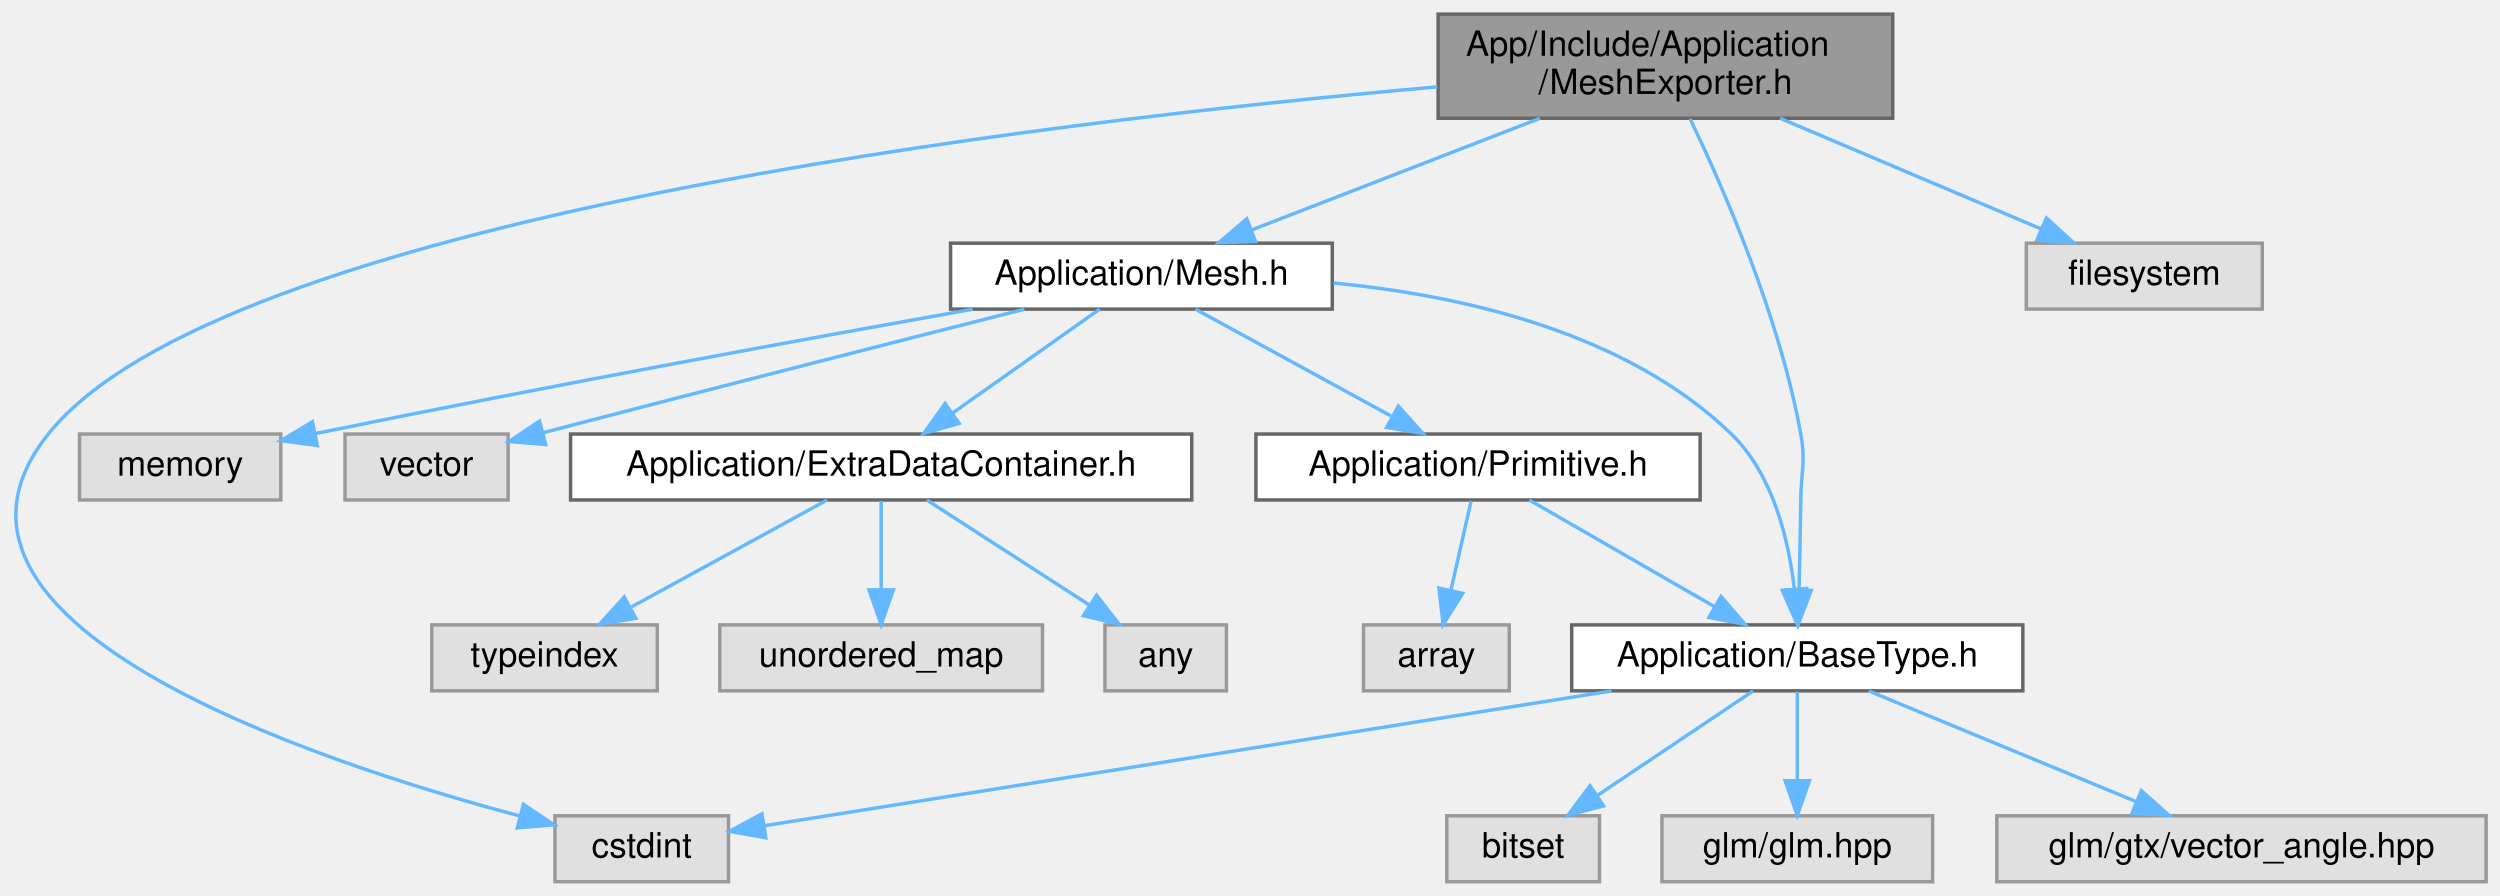
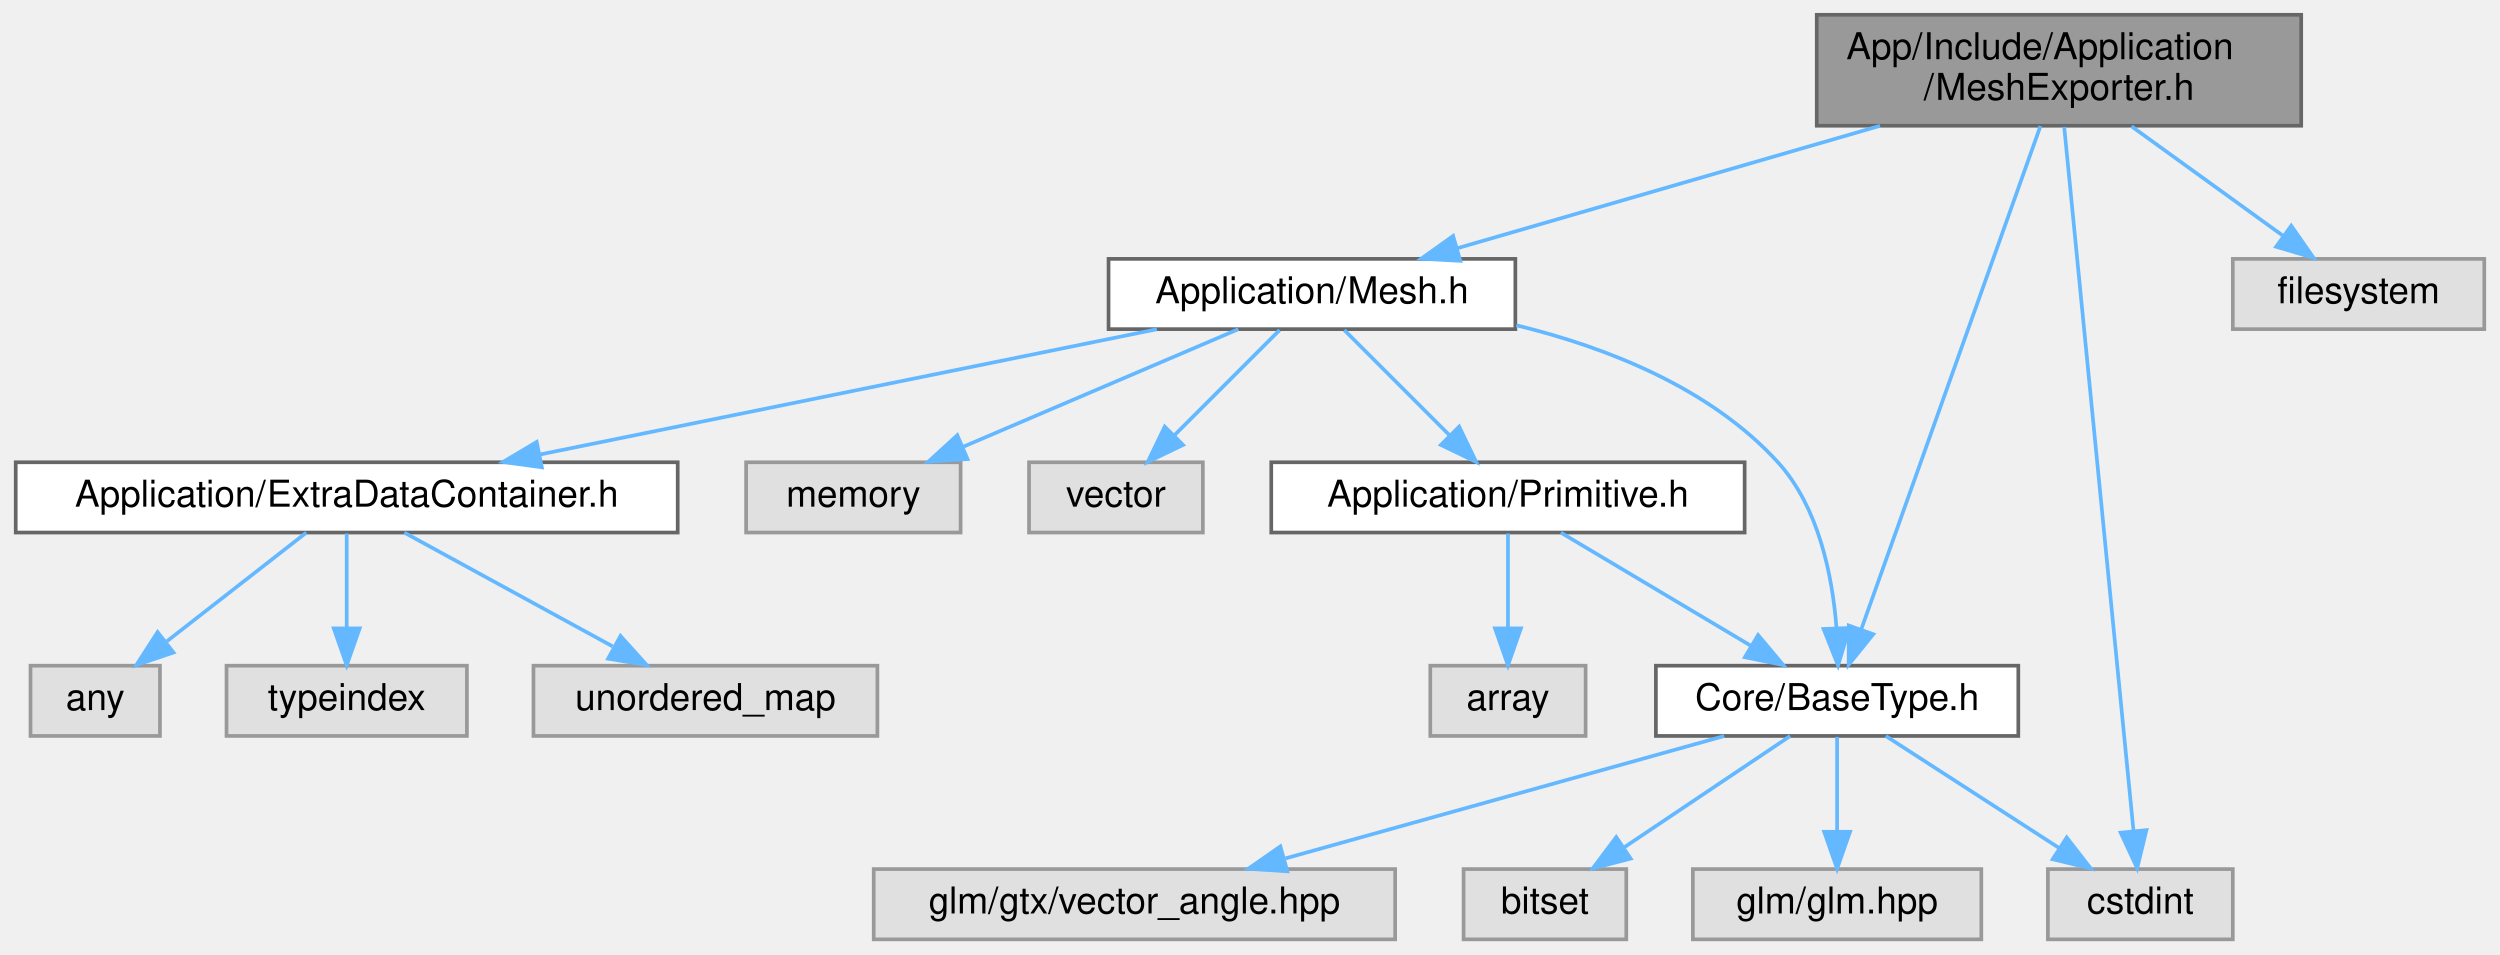
- <svg xmlns="http://www.w3.org/2000/svg" xmlns:xlink="http://www.w3.org/1999/xlink" width="720pt" height="258pt" viewBox="0.00 0.00 720.42 258.00">
+ <svg xmlns="http://www.w3.org/2000/svg" xmlns:xlink="http://www.w3.org/1999/xlink" width="676pt" height="258pt" viewBox="0.00 0.00 675.50 258.00">
  <g id="graph0" class="graph" transform="scale(1 1) rotate(0) translate(4 254)">
    <g id="Node000001" class="node">
      <g id="a_Node000001">
        <a xlink:title=" ">
-           <polygon fill="#999999" stroke="#666666" points="541.42,-250 410.42,-250 410.42,-220 541.42,-220 541.42,-250" />
-           <text text-anchor="start" x="418.42" y="-238" font-family="Helvetica,sans-Serif" font-size="10.00">App/Include/Application</text>
-           <text text-anchor="middle" x="475.92" y="-227" font-family="Helvetica,sans-Serif" font-size="10.00">/MeshExporter.h</text>
+           <polygon fill="#999999" stroke="#666666" points="618,-250 487,-250 487,-220 618,-220 618,-250" />
+           <text text-anchor="start" x="495" y="-238" font-family="Helvetica,sans-Serif" font-size="10.00">App/Include/Application</text>
+           <text text-anchor="middle" x="552.5" y="-227" font-family="Helvetica,sans-Serif" font-size="10.00">/MeshExporter.h</text>
        </a>
      </g>
    </g>
    <g id="Node000002" class="node">
      <g id="a_Node000002">
-         <a xlink:href="BaseType_8h.html" target="_top" xlink:title=" ">
-           <polygon fill="white" stroke="#666666" points="578.92,-74 448.92,-74 448.92,-55 578.92,-55 578.92,-74" />
-           <text text-anchor="middle" x="513.92" y="-62" font-family="Helvetica,sans-Serif" font-size="10.00">Application/BaseType.h</text>
+         <a xlink:href="Mesh_8h.html" target="_top" xlink:title=" ">
+           <polygon fill="white" stroke="#666666" points="405.5,-184 295.5,-184 295.5,-165 405.5,-165 405.5,-184" />
+           <text text-anchor="middle" x="350.5" y="-172" font-family="Helvetica,sans-Serif" font-size="10.00">Application/Mesh.h</text>
        </a>
      </g>
    </g>
    <g id="edge1_Node000001_Node000002" class="edge">
      <g id="a_edge1_Node000001_Node000002">
        <a xlink:title=" ">
-           <path fill="none" stroke="#63b8ff" d="M483.03,-219.85C492.52,-200.1 508.83,-162.88 514.92,-129 516.41,-120.69 515.01,-118.44 514.92,-110 514.82,-101.49 514.62,-92.07 514.43,-84.09" />
-           <polygon fill="#63b8ff" stroke="#63b8ff" points="517.92,-83.94 514.16,-74.03 510.93,-84.12 517.92,-83.94" />
+           <path fill="none" stroke="#63b8ff" d="M504.12,-219.99C469.1,-209.85 422.39,-196.32 389.7,-186.85" />
+           <polygon fill="#63b8ff" stroke="#63b8ff" points="390.61,-183.47 380.04,-184.05 388.67,-190.2 390.61,-183.47" />
+         </a>
+       </g>
+     </g>
+     <g id="Node000008" class="node">
+       <g id="a_Node000008">
+         <a xlink:href="BaseType_8h.html" target="_top" xlink:title=" ">
+           <polygon fill="white" stroke="#666666" points="541.5,-74 443.5,-74 443.5,-55 541.5,-55 541.5,-74" />
+           <text text-anchor="middle" x="492.5" y="-62" font-family="Helvetica,sans-Serif" font-size="10.00">Core/BaseType.h</text>
+         </a>
+       </g>
+     </g>
+     <g id="edge16_Node000001_Node000008" class="edge">
+       <g id="a_edge16_Node000001_Node000008">
+         <a xlink:title=" ">
+           <path fill="none" stroke="#63b8ff" d="M547.49,-219.92C536.66,-189.52 511.1,-117.73 499.03,-83.83" />
+           <polygon fill="#63b8ff" stroke="#63b8ff" points="502.27,-82.5 495.62,-74.25 495.67,-84.85 502.27,-82.5" />
+         </a>
+       </g>
+     </g>
+     <g id="Node000012" class="node">
+       <g id="a_Node000012">
+         <a xlink:title=" ">
+           <polygon fill="#e0e0e0" stroke="#999999" points="599.5,-19 549.5,-19 549.5,0 599.5,0 599.5,-19" />
+           <text text-anchor="middle" x="574.5" y="-7" font-family="Helvetica,sans-Serif" font-size="10.00">cstdint</text>
+         </a>
+       </g>
+     </g>
+     <g id="edge17_Node000001_Node000012" class="edge">
+       <g id="a_edge17_Node000001_Node000012">
+         <a xlink:title=" ">
+           <path fill="none" stroke="#63b8ff" d="M553.91,-219.68C557.74,-180.76 568.34,-73.07 572.65,-29.33" />
+           <polygon fill="#63b8ff" stroke="#63b8ff" points="576.14,-29.53 573.64,-19.23 569.18,-28.84 576.14,-29.53" />
+         </a>
+       </g>
+     </g>
+     <g id="Node000016" class="node">
+       <g id="a_Node000016">
+         <a xlink:title=" ">
+           <polygon fill="#e0e0e0" stroke="#999999" points="667.5,-184 599.5,-184 599.5,-165 667.5,-165 667.5,-184" />
+           <text text-anchor="middle" x="633.5" y="-172" font-family="Helvetica,sans-Serif" font-size="10.00">filesystem</text>
+         </a>
+       </g>
+     </g>
+     <g id="edge18_Node000001_Node000016" class="edge">
+       <g id="a_edge18_Node000001_Node000016">
+         <a xlink:title=" ">
+           <path fill="none" stroke="#63b8ff" d="M572.11,-219.84C584.47,-210.91 600.4,-199.41 612.93,-190.35" />
+           <polygon fill="#63b8ff" stroke="#63b8ff" points="615.3,-192.96 621.36,-184.27 611.21,-187.28 615.3,-192.96" />
+         </a>
+       </g>
+     </g>
+     <g id="Node000003" class="node">
+       <g id="a_Node000003">
+         <a xlink:href="ExtraDataContainer_8h.html" target="_top" xlink:title=" ">
+           <polygon fill="white" stroke="#666666" points="179,-129 0,-129 0,-110 179,-110 179,-129" />
+           <text text-anchor="middle" x="89.5" y="-117" font-family="Helvetica,sans-Serif" font-size="10.00">Application/ExtraDataContainer.h</text>
+         </a>
+       </g>
+     </g>
+     <g id="edge2_Node000002_Node000003" class="edge">
+       <g id="a_edge2_Node000002_Node000003">
+         <a xlink:title=" ">
+           <path fill="none" stroke="#63b8ff" d="M308.57,-164.98C263.23,-155.78 190.89,-141.09 141.85,-131.13" />
+           <polygon fill="#63b8ff" stroke="#63b8ff" points="142.26,-127.64 131.76,-129.08 140.87,-134.5 142.26,-127.64" />
+         </a>
+       </g>
+     </g>
+     <g id="Node000007" class="node">
+       <g id="a_Node000007">
+         <a xlink:href="Primitive_8h.html" target="_top" xlink:title=" ">
+           <polygon fill="white" stroke="#666666" points="467.5,-129 339.5,-129 339.5,-110 467.5,-110 467.5,-129" />
+           <text text-anchor="middle" x="403.5" y="-117" font-family="Helvetica,sans-Serif" font-size="10.00">Application/Primitive.h</text>
+         </a>
+       </g>
+     </g>
+     <g id="edge6_Node000002_Node000007" class="edge">
+       <g id="a_edge6_Node000002_Node000007">
+         <a xlink:title=" ">
+           <path fill="none" stroke="#63b8ff" d="M359.25,-164.75C366.97,-157.03 378.4,-145.6 387.72,-136.28" />
+           <polygon fill="#63b8ff" stroke="#63b8ff" points="390.31,-138.64 394.91,-129.09 385.36,-133.69 390.31,-138.64" />
+         </a>
+       </g>
+     </g>
+     <g id="edge13_Node000002_Node000008" class="edge">
+       <g id="a_edge13_Node000002_Node000008">
+         <a xlink:title=" ">
+           <path fill="none" stroke="#63b8ff" d="M405.75,-166.05C430.56,-159.99 458.29,-148.98 476.5,-129 487.51,-116.92 491.2,-98.39 492.32,-84.45" />
+           <polygon fill="#63b8ff" stroke="#63b8ff" points="495.83,-84.21 492.76,-74.07 488.84,-83.92 495.83,-84.21" />
+         </a>
+       </g>
+     </g>
+     <g id="Node000014" class="node">
+       <g id="a_Node000014">
+         <a xlink:title=" ">
+           <polygon fill="#e0e0e0" stroke="#999999" points="255.5,-129 197.5,-129 197.5,-110 255.5,-110 255.5,-129" />
+           <text text-anchor="middle" x="226.5" y="-117" font-family="Helvetica,sans-Serif" font-size="10.00">memory</text>
+         </a>
+       </g>
+     </g>
+     <g id="edge14_Node000002_Node000014" class="edge">
+       <g id="a_edge14_Node000002_Node000014">
+         <a xlink:title=" ">
+           <path fill="none" stroke="#63b8ff" d="M330.58,-164.98C310.45,-156.38 279.12,-142.99 256.09,-133.15" />
+           <polygon fill="#63b8ff" stroke="#63b8ff" points="257.36,-129.88 246.79,-129.17 254.6,-136.32 257.36,-129.88" />
+         </a>
+       </g>
+     </g>
+     <g id="Node000015" class="node">
+       <g id="a_Node000015">
+         <a xlink:title=" ">
+           <polygon fill="#e0e0e0" stroke="#999999" points="321,-129 274,-129 274,-110 321,-110 321,-129" />
+           <text text-anchor="middle" x="297.5" y="-117" font-family="Helvetica,sans-Serif" font-size="10.00">vector</text>
+         </a>
+       </g>
+     </g>
+     <g id="edge15_Node000002_Node000015" class="edge">
+       <g id="a_edge15_Node000002_Node000015">
+         <a xlink:title=" ">
+           <path fill="none" stroke="#63b8ff" d="M341.75,-164.75C334.03,-157.03 322.6,-145.6 313.28,-136.28" />
+           <polygon fill="#63b8ff" stroke="#63b8ff" points="315.64,-133.69 306.09,-129.09 310.69,-138.64 315.64,-133.69" />
+         </a>
+       </g>
+     </g>
+     <g id="Node000004" class="node">
+       <g id="a_Node000004">
+         <a xlink:title=" ">
+           <polygon fill="#e0e0e0" stroke="#999999" points="39,-74 4,-74 4,-55 39,-55 39,-74" />
+           <text text-anchor="middle" x="21.5" y="-62" font-family="Helvetica,sans-Serif" font-size="10.00">any</text>
+         </a>
+       </g>
+     </g>
+     <g id="edge3_Node000003_Node000004" class="edge">
+       <g id="a_edge3_Node000003_Node000004">
+         <a xlink:title=" ">
+           <path fill="none" stroke="#63b8ff" d="M78.57,-109.98C68.42,-102.07 53.08,-90.11 40.85,-80.58" />
+           <polygon fill="#63b8ff" stroke="#63b8ff" points="42.66,-77.56 32.62,-74.17 38.36,-83.08 42.66,-77.56" />
+         </a>
+       </g>
+     </g>
+     <g id="Node000005" class="node">
+       <g id="a_Node000005">
+         <a xlink:title=" ">
+           <polygon fill="#e0e0e0" stroke="#999999" points="122,-74 57,-74 57,-55 122,-55 122,-74" />
+           <text text-anchor="middle" x="89.5" y="-62" font-family="Helvetica,sans-Serif" font-size="10.00">typeindex</text>
+         </a>
+       </g>
+     </g>
+     <g id="edge4_Node000003_Node000005" class="edge">
+       <g id="a_edge4_Node000003_Node000005">
+         <a xlink:title=" ">
+           <path fill="none" stroke="#63b8ff" d="M89.5,-109.75C89.5,-102.8 89.5,-92.85 89.5,-84.13" />
+           <polygon fill="#63b8ff" stroke="#63b8ff" points="93,-84.09 89.5,-74.09 86,-84.09 93,-84.09" />
        </a>
      </g>
    </g>
    <g id="Node000006" class="node">
      <g id="a_Node000006">
        <a xlink:title=" ">
-           <polygon fill="#e0e0e0" stroke="#999999" points="205.92,-19 155.92,-19 155.92,0 205.92,0 205.92,-19" />
-           <text text-anchor="middle" x="180.92" y="-7" font-family="Helvetica,sans-Serif" font-size="10.00">cstdint</text>
-         </a>
-       </g>
-     </g>
-     <g id="edge17_Node000001_Node000006" class="edge">
-       <g id="a_edge17_Node000001_Node000006">
-         <a xlink:title=" ">
-           <path fill="none" stroke="#63b8ff" d="M410.16,-229.05C293.82,-218.78 59.32,-190.77 9.92,-129 -33.36,-74.89 84.23,-35.34 145.9,-18.91" />
-           <polygon fill="#63b8ff" stroke="#63b8ff" points="146.85,-22.28 155.65,-16.38 145.09,-15.5 146.85,-22.28" />
-         </a>
-       </g>
-     </g>
-     <g id="Node000007" class="node">
-       <g id="a_Node000007">
-         <a xlink:href="Mesh_8h.html" target="_top" xlink:title=" ">
-           <polygon fill="white" stroke="#666666" points="379.92,-184 269.92,-184 269.92,-165 379.92,-165 379.92,-184" />
-           <text text-anchor="middle" x="324.92" y="-172" font-family="Helvetica,sans-Serif" font-size="10.00">Application/Mesh.h</text>
-         </a>
-       </g>
-     </g>
-     <g id="edge6_Node000001_Node000007" class="edge">
-       <g id="a_edge6_Node000001_Node000007">
-         <a xlink:title=" ">
-           <path fill="none" stroke="#63b8ff" d="M439.75,-219.99C414.44,-210.18 380.96,-197.21 356.68,-187.81" />
-           <polygon fill="#63b8ff" stroke="#63b8ff" points="357.81,-184.49 347.22,-184.14 355.28,-191.02 357.81,-184.49" />
-         </a>
-       </g>
-     </g>
-     <g id="Node000016" class="node">
-       <g id="a_Node000016">
-         <a xlink:title=" ">
-           <polygon fill="#e0e0e0" stroke="#999999" points="647.92,-184 579.92,-184 579.92,-165 647.92,-165 647.92,-184" />
-           <text text-anchor="middle" x="613.92" y="-172" font-family="Helvetica,sans-Serif" font-size="10.00">filesystem</text>
-         </a>
-       </g>
-     </g>
-     <g id="edge18_Node000001_Node000016" class="edge">
-       <g id="a_edge18_Node000001_Node000016">
-         <a xlink:title=" ">
-           <path fill="none" stroke="#63b8ff" d="M508.97,-219.99C531.89,-210.27 562.16,-197.44 584.29,-188.06" />
-           <polygon fill="#63b8ff" stroke="#63b8ff" points="585.7,-191.26 593.54,-184.14 582.96,-184.82 585.7,-191.26" />
-         </a>
-       </g>
-     </g>
-     <g id="Node000003" class="node">
-       <g id="a_Node000003">
-         <a xlink:title=" ">
-           <polygon fill="#e0e0e0" stroke="#999999" points="552.92,-19 474.92,-19 474.92,0 552.92,0 552.92,-19" />
-           <text text-anchor="middle" x="513.92" y="-7" font-family="Helvetica,sans-Serif" font-size="10.00">glm/glm.hpp</text>
-         </a>
-       </g>
-     </g>
-     <g id="edge2_Node000002_Node000003" class="edge">
-       <g id="a_edge2_Node000002_Node000003">
-         <a xlink:title=" ">
-           <path fill="none" stroke="#63b8ff" d="M513.92,-54.75C513.92,-47.8 513.92,-37.85 513.92,-29.13" />
-           <polygon fill="#63b8ff" stroke="#63b8ff" points="517.42,-29.09 513.92,-19.09 510.42,-29.09 517.42,-29.09" />
-         </a>
-       </g>
-     </g>
-     <g id="Node000004" class="node">
-       <g id="a_Node000004">
-         <a xlink:title=" ">
-           <polygon fill="#e0e0e0" stroke="#999999" points="712.42,-19 571.42,-19 571.42,0 712.42,0 712.42,-19" />
-           <text text-anchor="middle" x="641.92" y="-7" font-family="Helvetica,sans-Serif" font-size="10.00">glm/gtx/vector_angle.hpp</text>
-         </a>
-       </g>
-     </g>
-     <g id="edge3_Node000002_Node000004" class="edge">
-       <g id="a_edge3_Node000002_Node000004">
-         <a xlink:title=" ">
-           <path fill="none" stroke="#63b8ff" d="M534.48,-54.98C555.35,-46.34 587.89,-32.87 611.69,-23.02" />
-           <polygon fill="#63b8ff" stroke="#63b8ff" points="613.08,-26.23 620.98,-19.17 610.4,-19.76 613.08,-26.23" />
-         </a>
-       </g>
-     </g>
-     <g id="Node000005" class="node">
-       <g id="a_Node000005">
-         <a xlink:title=" ">
-           <polygon fill="#e0e0e0" stroke="#999999" points="456.92,-19 412.92,-19 412.92,0 456.92,0 456.92,-19" />
-           <text text-anchor="middle" x="434.92" y="-7" font-family="Helvetica,sans-Serif" font-size="10.00">bitset</text>
-         </a>
-       </g>
-     </g>
-     <g id="edge4_Node000002_Node000005" class="edge">
-       <g id="a_edge4_Node000002_Node000005">
-         <a xlink:title=" ">
-           <path fill="none" stroke="#63b8ff" d="M501.22,-54.98C489.09,-46.84 470.56,-34.41 456.17,-24.76" />
-           <polygon fill="#63b8ff" stroke="#63b8ff" points="458.09,-21.84 447.84,-19.17 454.19,-27.65 458.09,-21.84" />
-         </a>
-       </g>
-     </g>
-     <g id="edge5_Node000002_Node000006" class="edge">
-       <g id="a_edge5_Node000002_Node000006">
-         <a xlink:title=" ">
-           <path fill="none" stroke="#63b8ff" d="M460.41,-54.98C391.88,-44.08 274.97,-25.47 216.46,-16.16" />
-           <polygon fill="#63b8ff" stroke="#63b8ff" points="216.67,-12.65 206.24,-14.53 215.57,-19.56 216.67,-12.65" />
-         </a>
-       </g>
-     </g>
-     <g id="edge7_Node000007_Node000002" class="edge">
-       <g id="a_edge7_Node000007_Node000002">
-         <a xlink:title=" ">
-           <path fill="none" stroke="#63b8ff" d="M380.27,-172.53C417.26,-168.97 464.52,-158.36 494.92,-129 506.93,-117.39 511.43,-98.53 513.07,-84.37" />
-           <polygon fill="#63b8ff" stroke="#63b8ff" points="516.57,-84.5 513.87,-74.25 509.6,-83.95 516.57,-84.5" />
-         </a>
-       </g>
-     </g>
-     <g id="Node000008" class="node">
-       <g id="a_Node000008">
-         <a xlink:href="ExtraDataContainer_8h.html" target="_top" xlink:title=" ">
-           <polygon fill="white" stroke="#666666" points="339.42,-129 160.42,-129 160.42,-110 339.42,-110 339.42,-129" />
-           <text text-anchor="middle" x="249.92" y="-117" font-family="Helvetica,sans-Serif" font-size="10.00">Application/ExtraDataContainer.h</text>
-         </a>
-       </g>
-     </g>
-     <g id="edge8_Node000007_Node000008" class="edge">
-       <g id="a_edge8_Node000007_Node000008">
-         <a xlink:title=" ">
-           <path fill="none" stroke="#63b8ff" d="M312.87,-164.98C301.45,-156.92 284.09,-144.65 270.48,-135.03" />
-           <polygon fill="#63b8ff" stroke="#63b8ff" points="272.37,-132.08 262.19,-129.17 268.33,-137.8 272.37,-132.08" />
-         </a>
-       </g>
-     </g>
-     <g id="Node000012" class="node">
-       <g id="a_Node000012">
-         <a xlink:href="Primitive_8h.html" target="_top" xlink:title=" ">
-           <polygon fill="white" stroke="#666666" points="485.92,-129 357.92,-129 357.92,-110 485.92,-110 485.92,-129" />
-           <text text-anchor="middle" x="421.92" y="-117" font-family="Helvetica,sans-Serif" font-size="10.00">Application/Primitive.h</text>
-         </a>
-       </g>
-     </g>
-     <g id="edge12_Node000007_Node000012" class="edge">
-       <g id="a_edge12_Node000007_Node000012">
-         <a xlink:title=" ">
-           <path fill="none" stroke="#63b8ff" d="M340.5,-164.98C355.68,-156.69 379.01,-143.94 396.81,-134.22" />
-           <polygon fill="#63b8ff" stroke="#63b8ff" points="398.95,-137.04 406.05,-129.17 395.59,-130.89 398.95,-137.04" />
-         </a>
-       </g>
-     </g>
-     <g id="Node000014" class="node">
-       <g id="a_Node000014">
-         <a xlink:title=" ">
-           <polygon fill="#e0e0e0" stroke="#999999" points="76.92,-129 18.92,-129 18.92,-110 76.92,-110 76.92,-129" />
-           <text text-anchor="middle" x="47.92" y="-117" font-family="Helvetica,sans-Serif" font-size="10.00">memory</text>
-         </a>
-       </g>
-     </g>
-     <g id="edge15_Node000007_Node000014" class="edge">
-       <g id="a_edge15_Node000007_Node000014">
-         <a xlink:title=" ">
-           <path fill="none" stroke="#63b8ff" d="M276.3,-164.98C230.11,-156.76 158.46,-143.71 87.02,-129.17" />
-           <polygon fill="#63b8ff" stroke="#63b8ff" points="87.44,-125.68 76.94,-127.1 86.03,-132.54 87.44,-125.68" />
-         </a>
-       </g>
-     </g>
-     <g id="Node000015" class="node">
-       <g id="a_Node000015">
-         <a xlink:title=" ">
-           <polygon fill="#e0e0e0" stroke="#999999" points="142.42,-129 95.42,-129 95.42,-110 142.42,-110 142.42,-129" />
-           <text text-anchor="middle" x="118.92" y="-117" font-family="Helvetica,sans-Serif" font-size="10.00">vector</text>
-         </a>
-       </g>
-     </g>
-     <g id="edge16_Node000007_Node000015" class="edge">
-       <g id="a_edge16_Node000007_Node000015">
-         <a xlink:title=" ">
-           <path fill="none" stroke="#63b8ff" d="M291.21,-164.98C258.2,-156.61 206.19,-143.37 152.68,-129.44" />
-           <polygon fill="#63b8ff" stroke="#63b8ff" points="153.23,-125.97 142.68,-126.84 151.47,-132.75 153.23,-125.97" />
+           <polygon fill="#e0e0e0" stroke="#999999" points="233,-74 140,-74 140,-55 233,-55 233,-74" />
+           <text text-anchor="middle" x="186.5" y="-62" font-family="Helvetica,sans-Serif" font-size="10.00">unordered_map</text>
+         </a>
+       </g>
+     </g>
+     <g id="edge5_Node000003_Node000006" class="edge">
+       <g id="a_edge5_Node000003_Node000006">
+         <a xlink:title=" ">
+           <path fill="none" stroke="#63b8ff" d="M105.08,-109.98C120.27,-101.69 143.6,-88.94 161.4,-79.22" />
+           <polygon fill="#63b8ff" stroke="#63b8ff" points="163.53,-82.04 170.63,-74.17 160.18,-75.89 163.53,-82.04" />
+         </a>
+       </g>
+     </g>
+     <g id="edge7_Node000007_Node000008" class="edge">
+       <g id="a_edge7_Node000007_Node000008">
+         <a xlink:title=" ">
+           <path fill="none" stroke="#63b8ff" d="M417.8,-109.98C431.6,-101.77 452.74,-89.18 469.01,-79.49" />
+           <polygon fill="#63b8ff" stroke="#63b8ff" points="471.14,-82.29 477.94,-74.17 467.56,-76.28 471.14,-82.29" />
+         </a>
+       </g>
+     </g>
+     <g id="Node000013" class="node">
+       <g id="a_Node000013">
+         <a xlink:title=" ">
+           <polygon fill="#e0e0e0" stroke="#999999" points="424.5,-74 382.5,-74 382.5,-55 424.5,-55 424.5,-74" />
+           <text text-anchor="middle" x="403.5" y="-62" font-family="Helvetica,sans-Serif" font-size="10.00">array</text>
+         </a>
+       </g>
+     </g>
+     <g id="edge12_Node000007_Node000013" class="edge">
+       <g id="a_edge12_Node000007_Node000013">
+         <a xlink:title=" ">
+           <path fill="none" stroke="#63b8ff" d="M403.5,-109.75C403.5,-102.8 403.5,-92.85 403.5,-84.13" />
+           <polygon fill="#63b8ff" stroke="#63b8ff" points="407,-84.09 403.5,-74.09 400,-84.09 407,-84.09" />
        </a>
      </g>
    </g>
    <g id="Node000009" class="node">
      <g id="a_Node000009">
        <a xlink:title=" ">
-           <polygon fill="#e0e0e0" stroke="#999999" points="349.42,-74 314.42,-74 314.42,-55 349.42,-55 349.42,-74" />
-           <text text-anchor="middle" x="331.92" y="-62" font-family="Helvetica,sans-Serif" font-size="10.00">any</text>
-         </a>
-       </g>
-     </g>
-     <g id="edge9_Node000008_Node000009" class="edge">
-       <g id="a_edge9_Node000008_Node000009">
-         <a xlink:title=" ">
-           <path fill="none" stroke="#63b8ff" d="M263.09,-109.98C275.69,-101.84 294.92,-89.41 309.86,-79.76" />
-           <polygon fill="#63b8ff" stroke="#63b8ff" points="312,-82.54 318.5,-74.17 308.2,-76.66 312,-82.54" />
+           <polygon fill="#e0e0e0" stroke="#999999" points="531.5,-19 453.5,-19 453.5,0 531.5,0 531.5,-19" />
+           <text text-anchor="middle" x="492.5" y="-7" font-family="Helvetica,sans-Serif" font-size="10.00">glm/glm.hpp</text>
+         </a>
+       </g>
+     </g>
+     <g id="edge8_Node000008_Node000009" class="edge">
+       <g id="a_edge8_Node000008_Node000009">
+         <a xlink:title=" ">
+           <path fill="none" stroke="#63b8ff" d="M492.5,-54.75C492.5,-47.8 492.5,-37.85 492.5,-29.13" />
+           <polygon fill="#63b8ff" stroke="#63b8ff" points="496,-29.09 492.5,-19.09 489,-29.09 496,-29.09" />
        </a>
      </g>
    </g>
    <g id="Node000010" class="node">
      <g id="a_Node000010">
        <a xlink:title=" ">
-           <polygon fill="#e0e0e0" stroke="#999999" points="185.42,-74 120.42,-74 120.42,-55 185.42,-55 185.42,-74" />
-           <text text-anchor="middle" x="152.92" y="-62" font-family="Helvetica,sans-Serif" font-size="10.00">typeindex</text>
-         </a>
-       </g>
-     </g>
-     <g id="edge10_Node000008_Node000010" class="edge">
-       <g id="a_edge10_Node000008_Node000010">
-         <a xlink:title=" ">
-           <path fill="none" stroke="#63b8ff" d="M234.33,-109.98C219.15,-101.69 195.82,-88.94 178.02,-79.22" />
-           <polygon fill="#63b8ff" stroke="#63b8ff" points="179.24,-75.89 168.78,-74.17 175.88,-82.04 179.24,-75.89" />
+           <polygon fill="#e0e0e0" stroke="#999999" points="373,-19 232,-19 232,0 373,0 373,-19" />
+           <text text-anchor="middle" x="302.5" y="-7" font-family="Helvetica,sans-Serif" font-size="10.00">glm/gtx/vector_angle.hpp</text>
+         </a>
+       </g>
+     </g>
+     <g id="edge9_Node000008_Node000010" class="edge">
+       <g id="a_edge9_Node000008_Node000010">
+         <a xlink:title=" ">
+           <path fill="none" stroke="#63b8ff" d="M461.97,-54.98C429.8,-46.01 378.94,-31.82 343.33,-21.89" />
+           <polygon fill="#63b8ff" stroke="#63b8ff" points="343.84,-18.4 333.27,-19.08 341.96,-25.14 343.84,-18.4" />
        </a>
      </g>
    </g>
    <g id="Node000011" class="node">
      <g id="a_Node000011">
        <a xlink:title=" ">
-           <polygon fill="#e0e0e0" stroke="#999999" points="296.42,-74 203.42,-74 203.42,-55 296.42,-55 296.42,-74" />
-           <text text-anchor="middle" x="249.92" y="-62" font-family="Helvetica,sans-Serif" font-size="10.00">unordered_map</text>
-         </a>
-       </g>
-     </g>
-     <g id="edge11_Node000008_Node000011" class="edge">
-       <g id="a_edge11_Node000008_Node000011">
-         <a xlink:title=" ">
-           <path fill="none" stroke="#63b8ff" d="M249.92,-109.75C249.92,-102.8 249.92,-92.85 249.92,-84.13" />
-           <polygon fill="#63b8ff" stroke="#63b8ff" points="253.42,-84.09 249.92,-74.09 246.42,-84.09 253.42,-84.09" />
-         </a>
-       </g>
-     </g>
-     <g id="edge13_Node000012_Node000002" class="edge">
-       <g id="a_edge13_Node000012_Node000002">
-         <a xlink:title=" ">
-           <path fill="none" stroke="#63b8ff" d="M436.7,-109.98C451.1,-101.69 473.23,-88.94 490.11,-79.22" />
-           <polygon fill="#63b8ff" stroke="#63b8ff" points="491.95,-82.19 498.87,-74.17 488.45,-76.13 491.95,-82.19" />
-         </a>
-       </g>
-     </g>
-     <g id="Node000013" class="node">
-       <g id="a_Node000013">
-         <a xlink:title=" ">
-           <polygon fill="#e0e0e0" stroke="#999999" points="430.92,-74 388.92,-74 388.92,-55 430.92,-55 430.92,-74" />
-           <text text-anchor="middle" x="409.92" y="-62" font-family="Helvetica,sans-Serif" font-size="10.00">array</text>
-         </a>
-       </g>
-     </g>
-     <g id="edge14_Node000012_Node000013" class="edge">
-       <g id="a_edge14_Node000012_Node000013">
-         <a xlink:title=" ">
-           <path fill="none" stroke="#63b8ff" d="M419.93,-109.75C418.34,-102.72 416.06,-92.62 414.07,-83.84" />
-           <polygon fill="#63b8ff" stroke="#63b8ff" points="417.48,-83.07 411.86,-74.09 410.66,-84.62 417.48,-83.07" />
+           <polygon fill="#e0e0e0" stroke="#999999" points="435.5,-19 391.5,-19 391.5,0 435.5,0 435.5,-19" />
+           <text text-anchor="middle" x="413.5" y="-7" font-family="Helvetica,sans-Serif" font-size="10.00">bitset</text>
+         </a>
+       </g>
+     </g>
+     <g id="edge10_Node000008_Node000011" class="edge">
+       <g id="a_edge10_Node000008_Node000011">
+         <a xlink:title=" ">
+           <path fill="none" stroke="#63b8ff" d="M479.81,-54.98C467.67,-46.84 449.14,-34.41 434.75,-24.76" />
+           <polygon fill="#63b8ff" stroke="#63b8ff" points="436.68,-21.84 426.42,-19.17 432.78,-27.65 436.68,-21.84" />
+         </a>
+       </g>
+     </g>
+     <g id="edge11_Node000008_Node000012" class="edge">
+       <g id="a_edge11_Node000008_Node000012">
+         <a xlink:title=" ">
+           <path fill="none" stroke="#63b8ff" d="M505.67,-54.98C518.27,-46.84 537.5,-34.41 552.44,-24.76" />
+           <polygon fill="#63b8ff" stroke="#63b8ff" points="554.59,-27.54 561.09,-19.17 550.79,-21.66 554.59,-27.54" />
        </a>
      </g>
    </g>
  </g>
</svg>
